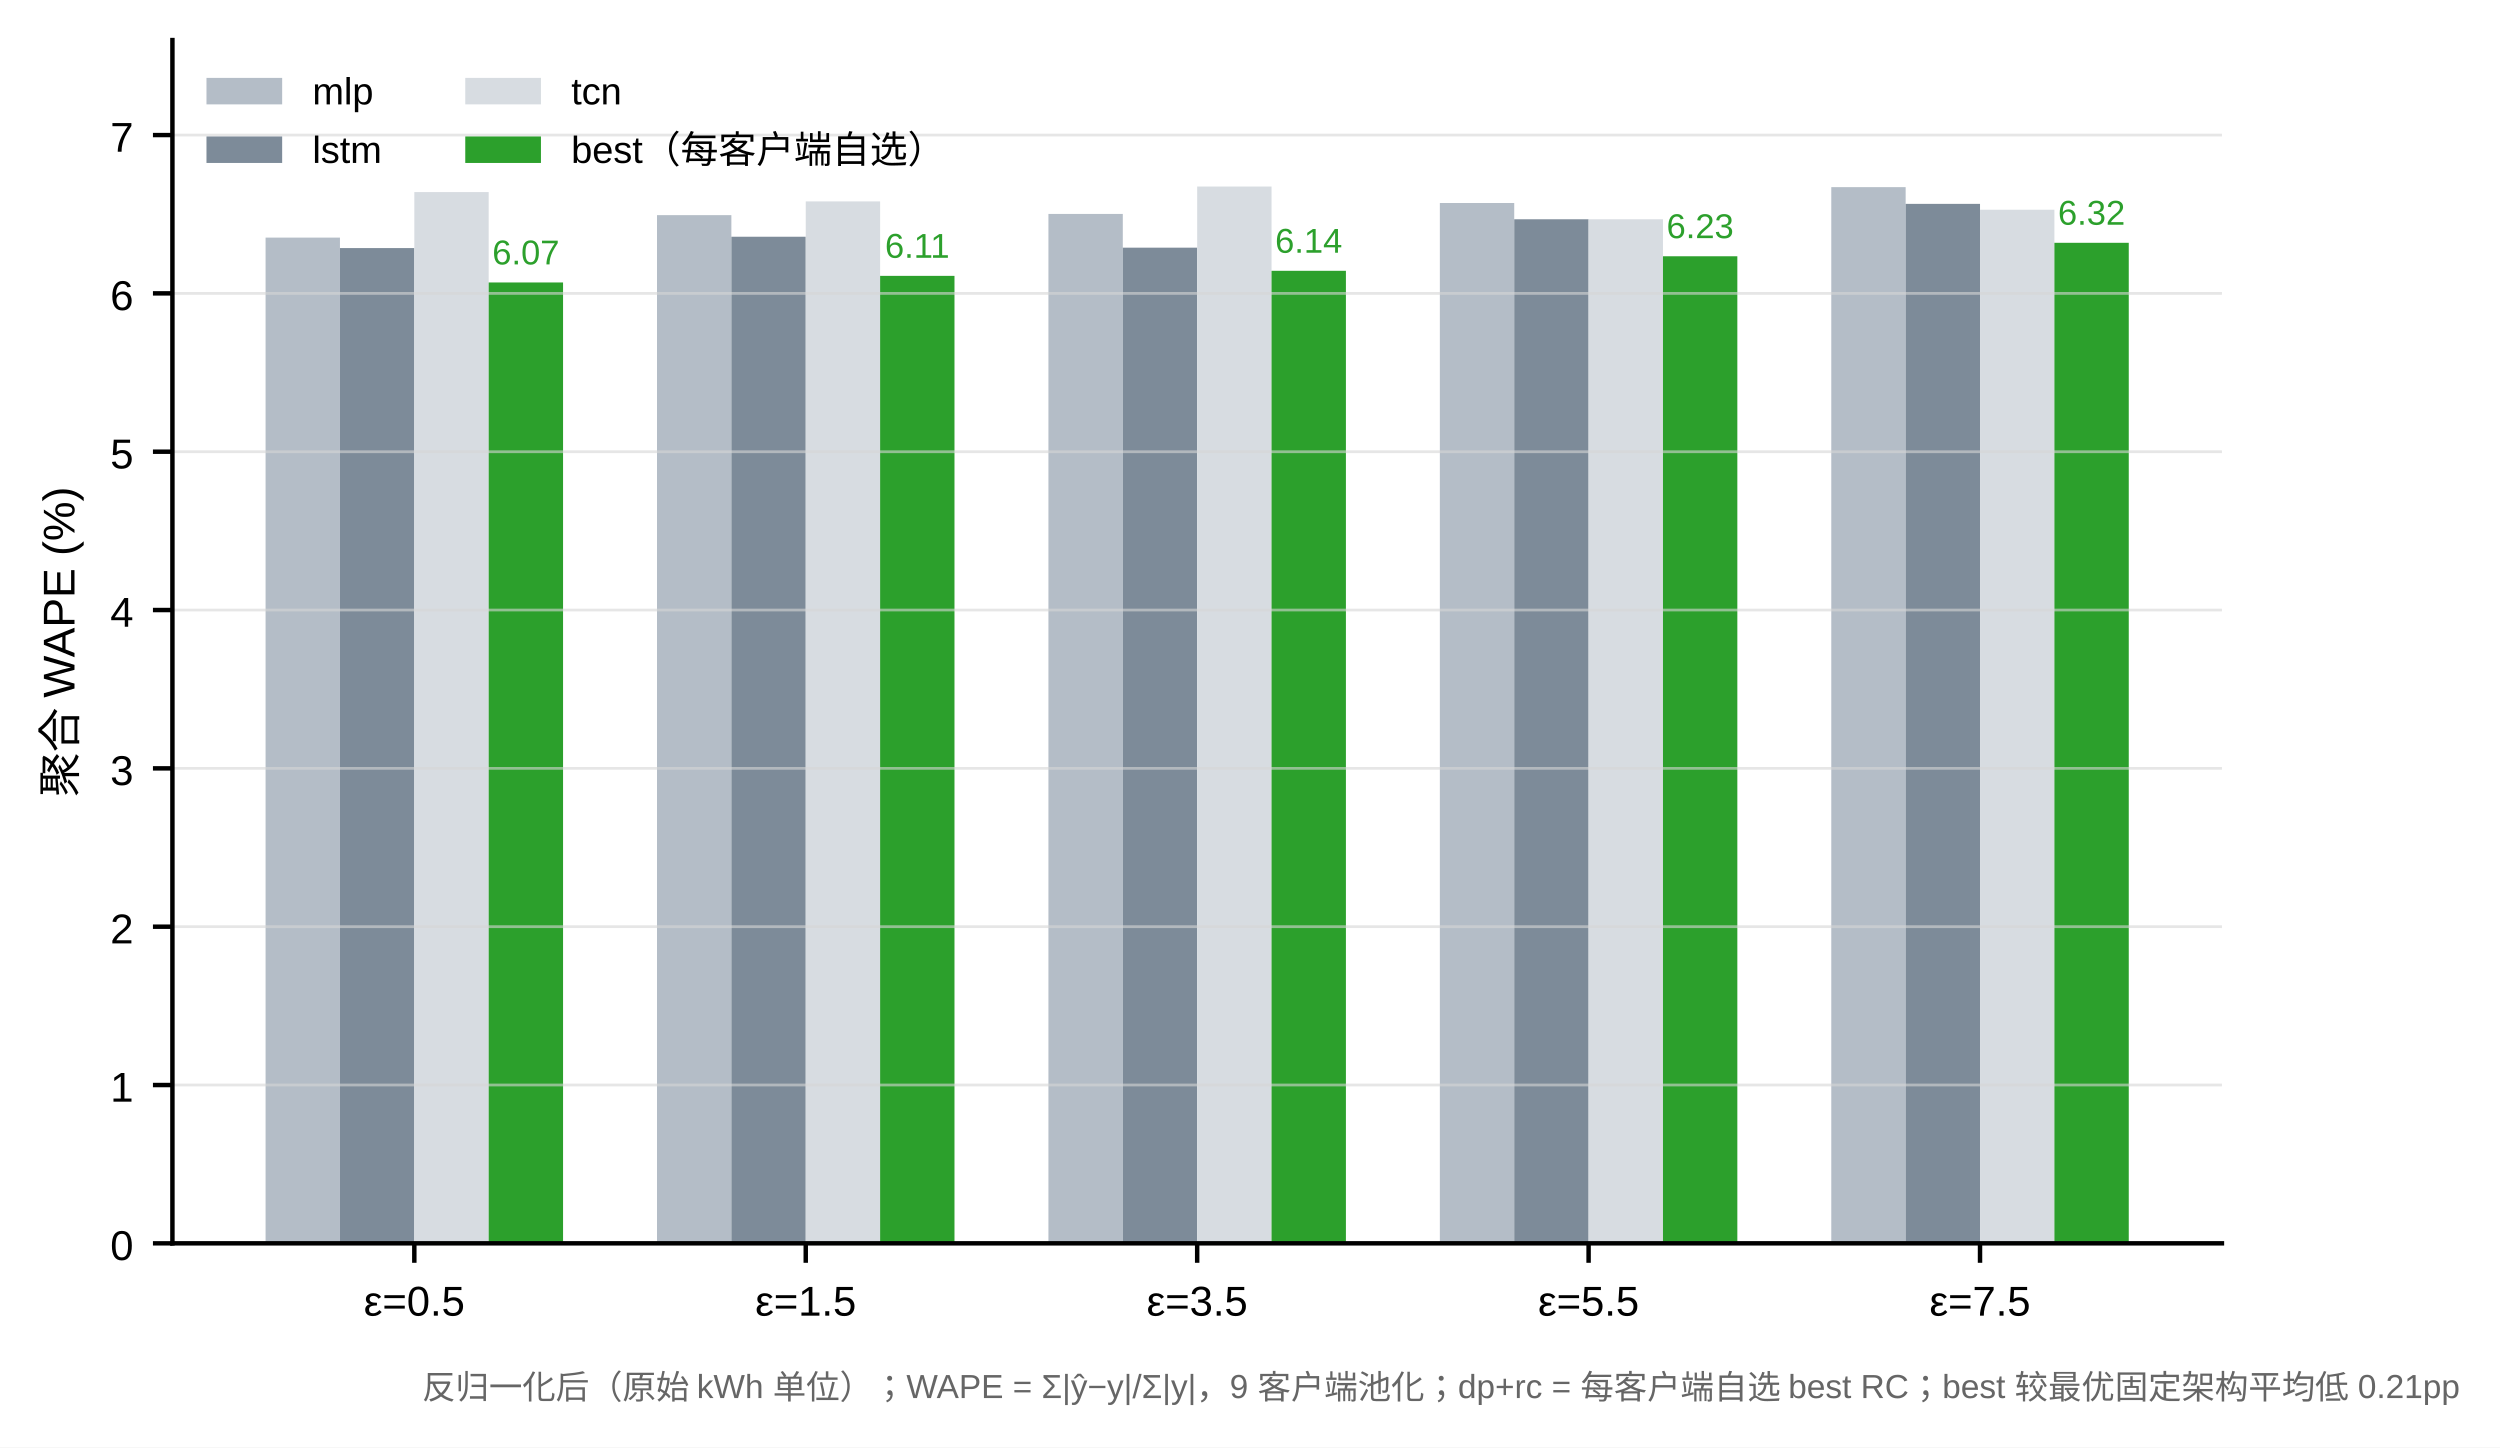
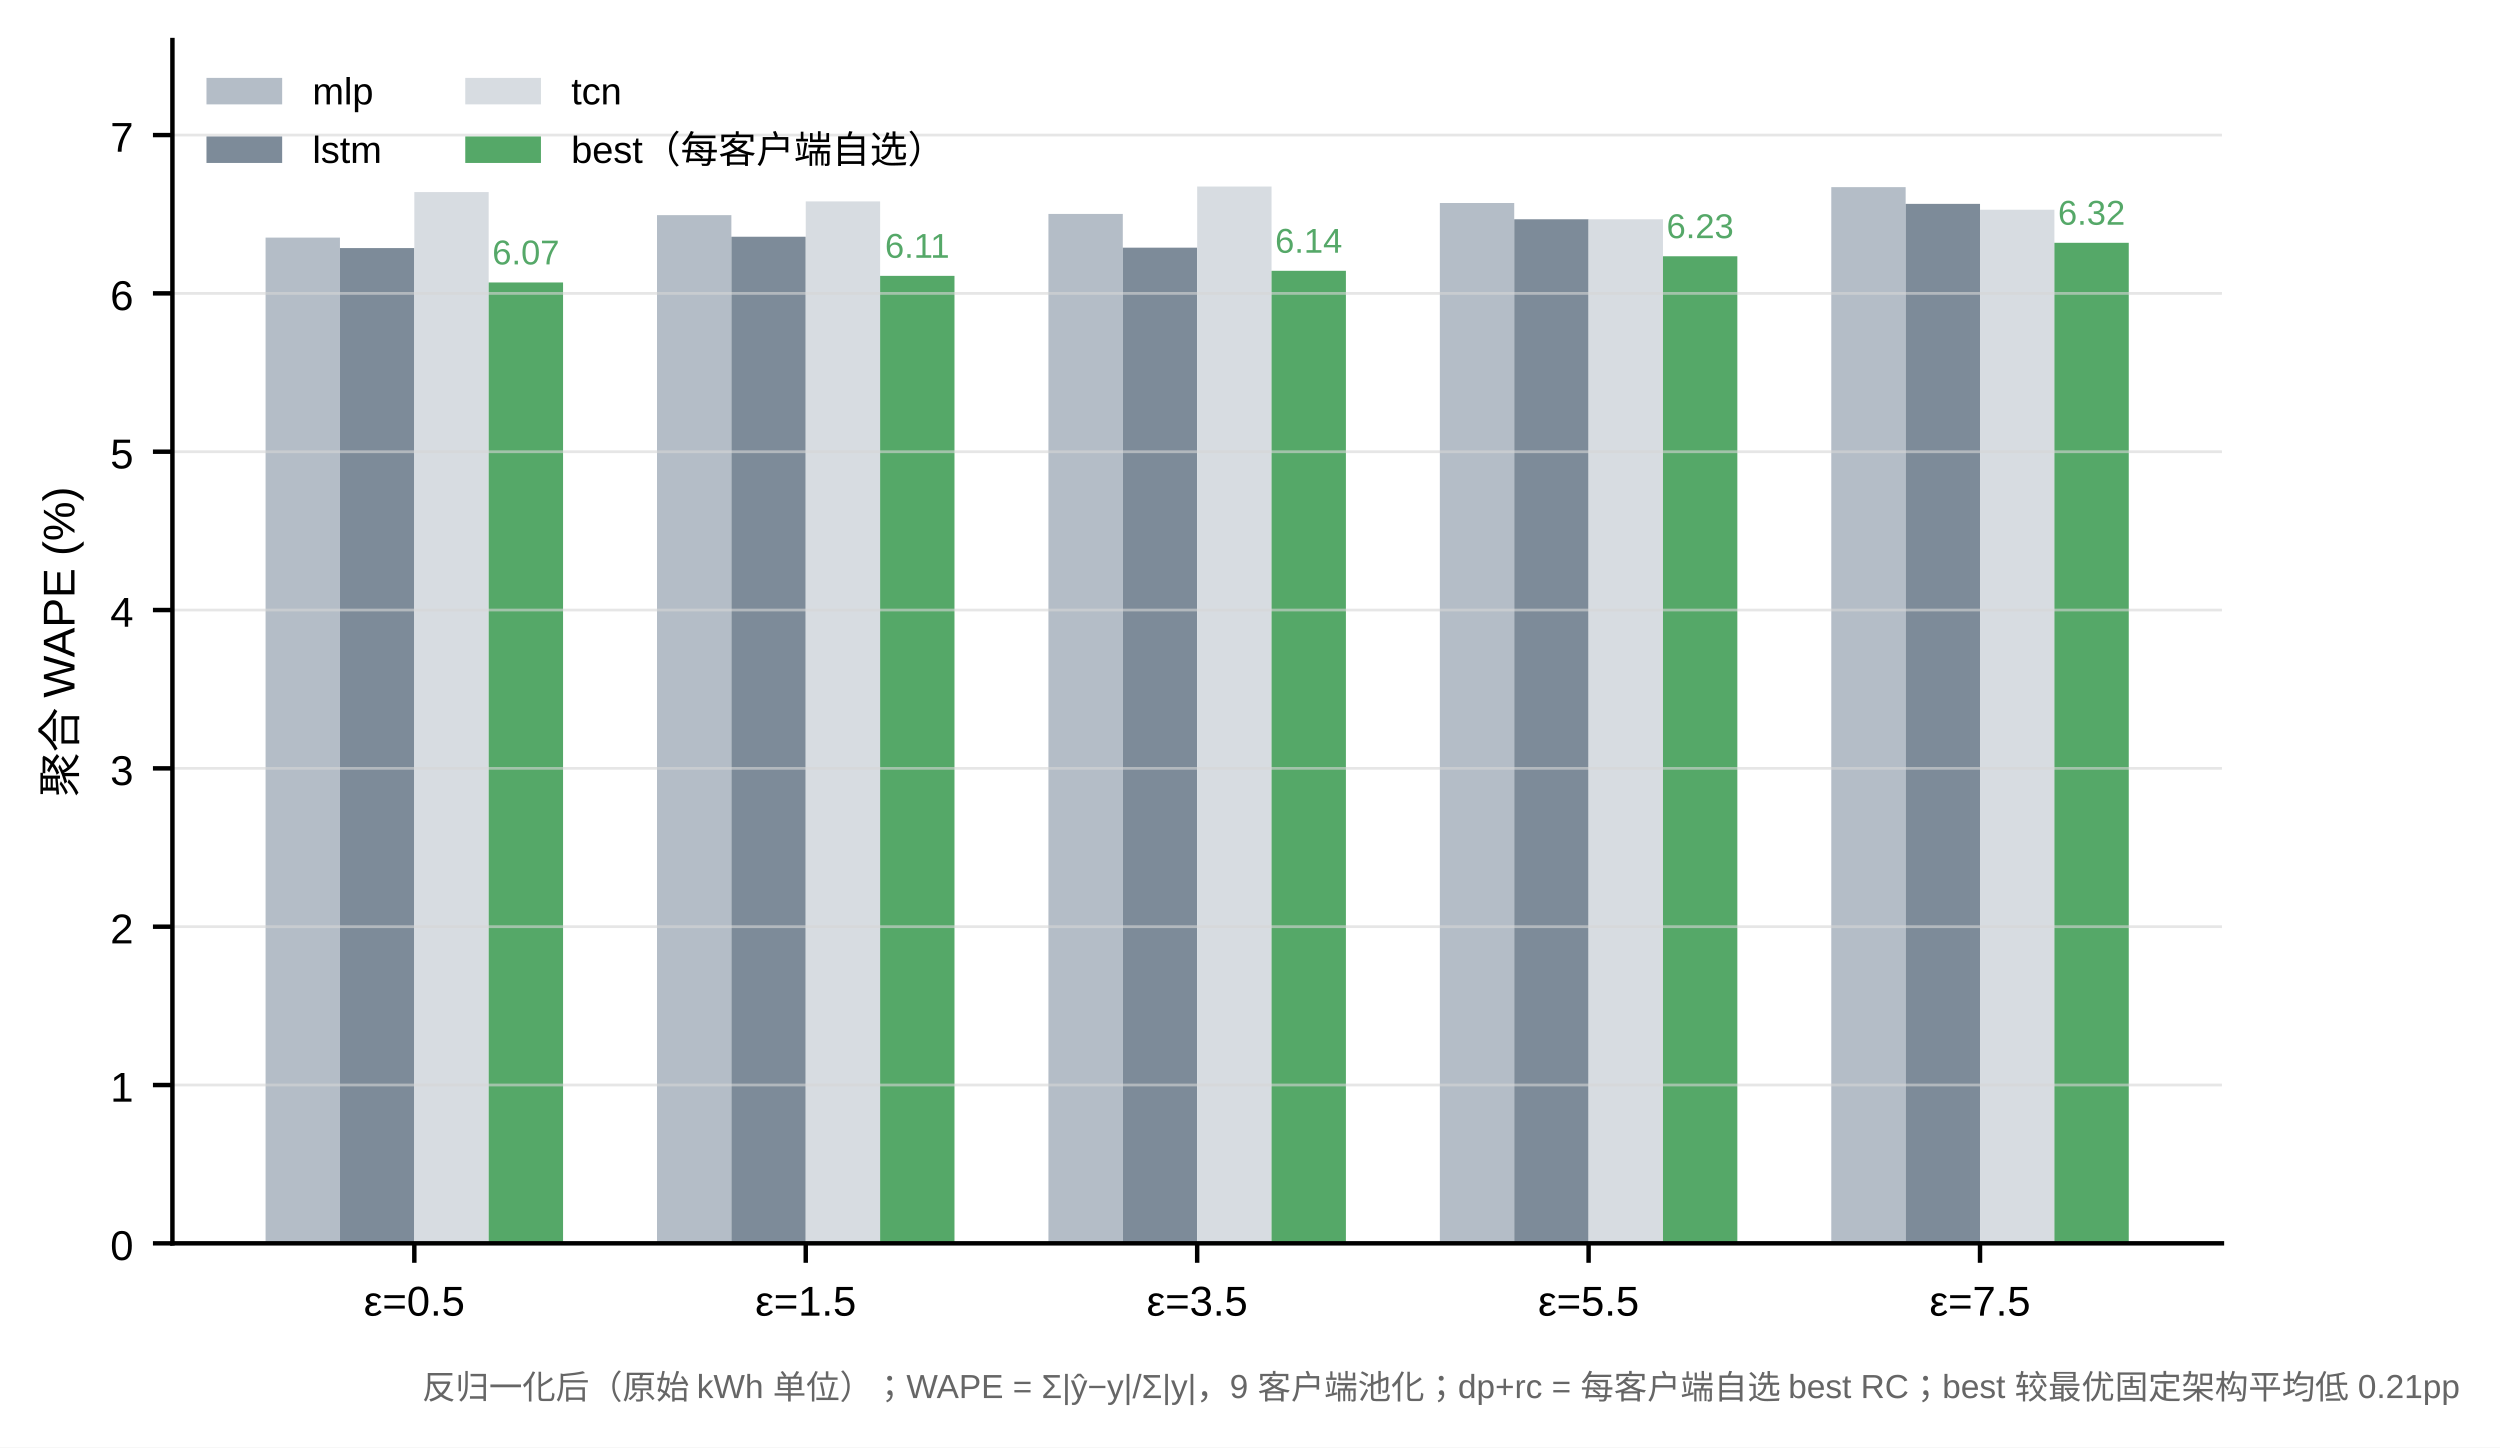
<svg xmlns="http://www.w3.org/2000/svg" xmlns:xlink="http://www.w3.org/1999/xlink" width="449.23pt" height="260.1pt" viewBox="0 0 449.23 260.1" version="1.1">
  <defs>
    <style type="text/css">*{stroke-linejoin: round; stroke-linecap: butt}</style>
  </defs>
  <g id="figure_1">
    <g id="patch_1">
      <path d="M 0 260.1  L 449.23 260.1  L 449.23 0  L 0 0  z " style="fill: #ffffff" />
    </g>
    <g id="axes_1">
      <g id="patch_2">
        <path d="M 30.982 223.416  L 399.262 223.416  L 399.262 7.2  L 30.982 7.2  z " style="fill: #ffffff" />
      </g>
      <g id="patch_3">
-         <path d="M 47.722 223.416  L 61.086 223.416  L 61.086 42.69  L 47.722 42.69  z " clip-path="url(#p33de5a9b92)" style="fill: #b4bdc7" />
+         <path d="M 47.722 223.416  L 61.086 223.416  L 61.086 42.69  L 47.722 42.69  z " clip-path="url(#p5b3ffd1404)" style="fill: #b4bdc7" />
      </g>
      <g id="patch_4">
-         <path d="M 118.058 223.416  L 131.422 223.416  L 131.422 38.653  L 118.058 38.653  z " clip-path="url(#p33de5a9b92)" style="fill: #b4bdc7" />
+         <path d="M 118.058 223.416  L 131.422 223.416  L 131.422 38.653  L 118.058 38.653  z " clip-path="url(#p5b3ffd1404)" style="fill: #b4bdc7" />
      </g>
      <g id="patch_5">
-         <path d="M 188.394 223.416  L 201.758 223.416  L 201.758 38.437  L 188.394 38.437  z " clip-path="url(#p33de5a9b92)" style="fill: #b4bdc7" />
+         <path d="M 188.394 223.416  L 201.758 223.416  L 201.758 38.437  L 188.394 38.437  z " clip-path="url(#p5b3ffd1404)" style="fill: #b4bdc7" />
      </g>
      <g id="patch_6">
-         <path d="M 258.73 223.416  L 272.094 223.416  L 272.094 36.473  L 258.73 36.473  z " clip-path="url(#p33de5a9b92)" style="fill: #b4bdc7" />
+         <path d="M 258.73 223.416  L 272.094 223.416  L 272.094 36.473  L 258.73 36.473  z " clip-path="url(#p5b3ffd1404)" style="fill: #b4bdc7" />
      </g>
      <g id="patch_7">
-         <path d="M 329.066 223.416  L 342.43 223.416  L 342.43 33.626  L 329.066 33.626  z " clip-path="url(#p33de5a9b92)" style="fill: #b4bdc7" />
+         <path d="M 329.066 223.416  L 342.43 223.416  L 342.43 33.626  L 329.066 33.626  z " clip-path="url(#p5b3ffd1404)" style="fill: #b4bdc7" />
      </g>
      <g id="patch_8">
-         <path d="M 61.086 223.416  L 74.45 223.416  L 74.45 44.58  L 61.086 44.58  z " clip-path="url(#p33de5a9b92)" style="fill: #7d8b99" />
+         <path d="M 61.086 223.416  L 74.45 223.416  L 74.45 44.58  L 61.086 44.58  z " clip-path="url(#p5b3ffd1404)" style="fill: #7d8b99" />
      </g>
      <g id="patch_9">
-         <path d="M 131.422 223.416  L 144.786 223.416  L 144.786 42.543  L 131.422 42.543  z " clip-path="url(#p33de5a9b92)" style="fill: #7d8b99" />
+         <path d="M 131.422 223.416  L 144.786 223.416  L 144.786 42.543  L 131.422 42.543  z " clip-path="url(#p5b3ffd1404)" style="fill: #7d8b99" />
      </g>
      <g id="patch_10">
-         <path d="M 201.758 223.416  L 215.122 223.416  L 215.122 44.508  L 201.758 44.508  z " clip-path="url(#p33de5a9b92)" style="fill: #7d8b99" />
+         <path d="M 201.758 223.416  L 215.122 223.416  L 215.122 44.508  L 201.758 44.508  z " clip-path="url(#p5b3ffd1404)" style="fill: #7d8b99" />
      </g>
      <g id="patch_11">
-         <path d="M 272.094 223.416  L 285.458 223.416  L 285.458 39.403  L 272.094 39.403  z " clip-path="url(#p33de5a9b92)" style="fill: #7d8b99" />
+         <path d="M 272.094 223.416  L 285.458 223.416  L 285.458 39.403  L 272.094 39.403  z " clip-path="url(#p5b3ffd1404)" style="fill: #7d8b99" />
      </g>
      <g id="patch_12">
-         <path d="M 342.43 223.416  L 355.794 223.416  L 355.794 36.632  L 342.43 36.632  z " clip-path="url(#p33de5a9b92)" style="fill: #7d8b99" />
+         <path d="M 342.43 223.416  L 355.794 223.416  L 355.794 36.632  L 342.43 36.632  z " clip-path="url(#p5b3ffd1404)" style="fill: #7d8b99" />
      </g>
      <g id="patch_13">
-         <path d="M 74.45 223.416  L 87.813 223.416  L 87.813 34.511  L 74.45 34.511  z " clip-path="url(#p33de5a9b92)" style="fill: #d7dce1" />
+         <path d="M 74.45 223.416  L 87.813 223.416  L 87.813 34.511  L 74.45 34.511  z " clip-path="url(#p5b3ffd1404)" style="fill: #d7dce1" />
      </g>
      <g id="patch_14">
-         <path d="M 144.786 223.416  L 158.15 223.416  L 158.15 36.194  L 144.786 36.194  z " clip-path="url(#p33de5a9b92)" style="fill: #d7dce1" />
+         <path d="M 144.786 223.416  L 158.15 223.416  L 158.15 36.194  L 144.786 36.194  z " clip-path="url(#p5b3ffd1404)" style="fill: #d7dce1" />
      </g>
      <g id="patch_15">
-         <path d="M 215.122 223.416  L 228.486 223.416  L 228.486 33.514  L 215.122 33.514  z " clip-path="url(#p33de5a9b92)" style="fill: #d7dce1" />
+         <path d="M 215.122 223.416  L 228.486 223.416  L 228.486 33.514  L 215.122 33.514  z " clip-path="url(#p5b3ffd1404)" style="fill: #d7dce1" />
      </g>
      <g id="patch_16">
-         <path d="M 285.458 223.416  L 298.822 223.416  L 298.822 39.402  L 285.458 39.402  z " clip-path="url(#p33de5a9b92)" style="fill: #d7dce1" />
+         <path d="M 285.458 223.416  L 298.822 223.416  L 298.822 39.402  L 285.458 39.402  z " clip-path="url(#p5b3ffd1404)" style="fill: #d7dce1" />
      </g>
      <g id="patch_17">
-         <path d="M 355.794 223.416  L 369.158 223.416  L 369.158 37.692  L 355.794 37.692  z " clip-path="url(#p33de5a9b92)" style="fill: #d7dce1" />
+         <path d="M 355.794 223.416  L 369.158 223.416  L 369.158 37.692  L 355.794 37.692  z " clip-path="url(#p5b3ffd1404)" style="fill: #d7dce1" />
      </g>
      <g id="patch_18">
-         <path d="M 87.813 223.416  L 101.177 223.416  L 101.177 50.758  L 87.813 50.758  z " clip-path="url(#p33de5a9b92)" style="fill: #2ca02c" />
+         <path d="M 87.813 223.416  L 101.177 223.416  L 101.177 50.758  L 87.813 50.758  z " clip-path="url(#p5b3ffd1404)" style="fill: #55a868" />
      </g>
      <g id="patch_19">
-         <path d="M 158.15 223.416  L 171.513 223.416  L 171.513 49.567  L 158.15 49.567  z " clip-path="url(#p33de5a9b92)" style="fill: #2ca02c" />
+         <path d="M 158.15 223.416  L 171.513 223.416  L 171.513 49.567  L 158.15 49.567  z " clip-path="url(#p5b3ffd1404)" style="fill: #55a868" />
      </g>
      <g id="patch_20">
-         <path d="M 228.486 223.416  L 241.85 223.416  L 241.85 48.666  L 228.486 48.666  z " clip-path="url(#p33de5a9b92)" style="fill: #2ca02c" />
+         <path d="M 228.486 223.416  L 241.85 223.416  L 241.85 48.666  L 228.486 48.666  z " clip-path="url(#p5b3ffd1404)" style="fill: #55a868" />
      </g>
      <g id="patch_21">
-         <path d="M 298.822 223.416  L 312.186 223.416  L 312.186 46.043  L 298.822 46.043  z " clip-path="url(#p33de5a9b92)" style="fill: #2ca02c" />
+         <path d="M 298.822 223.416  L 312.186 223.416  L 312.186 46.043  L 298.822 46.043  z " clip-path="url(#p5b3ffd1404)" style="fill: #55a868" />
      </g>
      <g id="patch_22">
-         <path d="M 369.158 223.416  L 382.522 223.416  L 382.522 43.627  L 369.158 43.627  z " clip-path="url(#p33de5a9b92)" style="fill: #2ca02c" />
+         <path d="M 369.158 223.416  L 382.522 223.416  L 382.522 43.627  L 369.158 43.627  z " clip-path="url(#p5b3ffd1404)" style="fill: #55a868" />
      </g>
      <g id="matplotlib.axis_1">
        <g id="xtick_1">
          <g id="line2d_1">
            <defs>
-               <path id="m333f328cc7" d="M 0 0  L 0 3.5  " style="stroke: #000000; stroke-width: 0.8" />
+               <path id="m169559fe90" d="M 0 0  L 0 3.5  " style="stroke: #000000; stroke-width: 0.8" />
            </defs>
            <g>
-               <use xlink:href="#m333f328cc7" x="74.45" y="223.416" style="stroke: #000000; stroke-width: 0.8" />
+               <use xlink:href="#m169559fe90" x="74.45" y="223.416" style="stroke: #000000; stroke-width: 0.8" />
            </g>
          </g>
          <g id="text_1">
            <text style="font-size: 7.5px; font-family: 'Microsoft YaHei', 'Arial', 'SimHei', 'DejaVu Sans', sans-serif; text-anchor: middle" x="74.45" y="236.411" transform="rotate(-0 74.44953 236.4113)">ε=0.5</text>
          </g>
        </g>
        <g id="xtick_2">
          <g id="line2d_2">
            <g>
-               <use xlink:href="#m333f328cc7" x="144.786" y="223.416" style="stroke: #000000; stroke-width: 0.8" />
+               <use xlink:href="#m169559fe90" x="144.786" y="223.416" style="stroke: #000000; stroke-width: 0.8" />
            </g>
          </g>
          <g id="text_2">
            <text style="font-size: 7.5px; font-family: 'Microsoft YaHei', 'Arial', 'SimHei', 'DejaVu Sans', sans-serif; text-anchor: middle" x="144.786" y="236.411" transform="rotate(-0 144.7857 236.4113)">ε=1.5</text>
          </g>
        </g>
        <g id="xtick_3">
          <g id="line2d_3">
            <g>
-               <use xlink:href="#m333f328cc7" x="215.122" y="223.416" style="stroke: #000000; stroke-width: 0.8" />
+               <use xlink:href="#m169559fe90" x="215.122" y="223.416" style="stroke: #000000; stroke-width: 0.8" />
            </g>
          </g>
          <g id="text_3">
            <text style="font-size: 7.5px; font-family: 'Microsoft YaHei', 'Arial', 'SimHei', 'DejaVu Sans', sans-serif; text-anchor: middle" x="215.122" y="236.411" transform="rotate(-0 215.1218 236.4113)">ε=3.5</text>
          </g>
        </g>
        <g id="xtick_4">
          <g id="line2d_4">
            <g>
-               <use xlink:href="#m333f328cc7" x="285.458" y="223.416" style="stroke: #000000; stroke-width: 0.8" />
+               <use xlink:href="#m169559fe90" x="285.458" y="223.416" style="stroke: #000000; stroke-width: 0.8" />
            </g>
          </g>
          <g id="text_4">
            <text style="font-size: 7.5px; font-family: 'Microsoft YaHei', 'Arial', 'SimHei', 'DejaVu Sans', sans-serif; text-anchor: middle" x="285.458" y="236.411" transform="rotate(-0 285.4579 236.4113)">ε=5.5</text>
          </g>
        </g>
        <g id="xtick_5">
          <g id="line2d_5">
            <g>
-               <use xlink:href="#m333f328cc7" x="355.794" y="223.416" style="stroke: #000000; stroke-width: 0.8" />
+               <use xlink:href="#m169559fe90" x="355.794" y="223.416" style="stroke: #000000; stroke-width: 0.8" />
            </g>
          </g>
          <g id="text_5">
            <text style="font-size: 7.5px; font-family: 'Microsoft YaHei', 'Arial', 'SimHei', 'DejaVu Sans', sans-serif; text-anchor: middle" x="355.794" y="236.411" transform="rotate(-0 355.7941 236.4113)">ε=7.5</text>
          </g>
        </g>
      </g>
      <g id="matplotlib.axis_2">
        <g id="ytick_1">
          <g id="line2d_6">
-             <path d="M 30.982 223.416  L 399.262 223.416  " clip-path="url(#p33de5a9b92)" style="fill: none; stroke: #d6d6d6; stroke-opacity: 0.6; stroke-width: 0.5; stroke-linecap: square" />
+             <path d="M 30.982 223.416  L 399.262 223.416  " clip-path="url(#p5b3ffd1404)" style="fill: none; stroke: #d6d6d6; stroke-opacity: 0.6; stroke-width: 0.5; stroke-linecap: square" />
          </g>
          <g id="line2d_7">
            <defs>
-               <path id="mc7337ab8d0" d="M 0 0  L -3.5 0  " style="stroke: #000000; stroke-width: 0.8" />
+               <path id="m1daf8b3216" d="M 0 0  L -3.5 0  " style="stroke: #000000; stroke-width: 0.8" />
            </defs>
            <g>
-               <use xlink:href="#mc7337ab8d0" x="30.982" y="223.416" style="stroke: #000000; stroke-width: 0.8" />
+               <use xlink:href="#m1daf8b3216" x="30.982" y="223.416" style="stroke: #000000; stroke-width: 0.8" />
            </g>
          </g>
          <g id="text_6">
            <text style="font-size: 7.5px; font-family: 'Microsoft YaHei', 'Arial', 'SimHei', 'DejaVu Sans', sans-serif; text-anchor: end" x="23.982" y="226.414" transform="rotate(-0 23.9818 226.4137)">0</text>
          </g>
        </g>
        <g id="ytick_2">
          <g id="line2d_8">
-             <path d="M 30.982 194.967  L 399.262 194.967  " clip-path="url(#p33de5a9b92)" style="fill: none; stroke: #d6d6d6; stroke-opacity: 0.6; stroke-width: 0.5; stroke-linecap: square" />
+             <path d="M 30.982 194.967  L 399.262 194.967  " clip-path="url(#p5b3ffd1404)" style="fill: none; stroke: #d6d6d6; stroke-opacity: 0.6; stroke-width: 0.5; stroke-linecap: square" />
          </g>
          <g id="line2d_9">
            <g>
-               <use xlink:href="#mc7337ab8d0" x="30.982" y="194.967" style="stroke: #000000; stroke-width: 0.8" />
+               <use xlink:href="#m1daf8b3216" x="30.982" y="194.967" style="stroke: #000000; stroke-width: 0.8" />
            </g>
          </g>
          <g id="text_7">
            <text style="font-size: 7.5px; font-family: 'Microsoft YaHei', 'Arial', 'SimHei', 'DejaVu Sans', sans-serif; text-anchor: end" x="23.982" y="197.964" transform="rotate(-0 23.9818 197.9642)">1</text>
          </g>
        </g>
        <g id="ytick_3">
          <g id="line2d_10">
-             <path d="M 30.982 166.517  L 399.262 166.517  " clip-path="url(#p33de5a9b92)" style="fill: none; stroke: #d6d6d6; stroke-opacity: 0.6; stroke-width: 0.5; stroke-linecap: square" />
+             <path d="M 30.982 166.517  L 399.262 166.517  " clip-path="url(#p5b3ffd1404)" style="fill: none; stroke: #d6d6d6; stroke-opacity: 0.6; stroke-width: 0.5; stroke-linecap: square" />
          </g>
          <g id="line2d_11">
            <g>
-               <use xlink:href="#mc7337ab8d0" x="30.982" y="166.517" style="stroke: #000000; stroke-width: 0.8" />
+               <use xlink:href="#m1daf8b3216" x="30.982" y="166.517" style="stroke: #000000; stroke-width: 0.8" />
            </g>
          </g>
          <g id="text_8">
            <text style="font-size: 7.5px; font-family: 'Microsoft YaHei', 'Arial', 'SimHei', 'DejaVu Sans', sans-serif; text-anchor: end" x="23.982" y="169.515" transform="rotate(-0 23.9818 169.5147)">2</text>
          </g>
        </g>
        <g id="ytick_4">
          <g id="line2d_12">
-             <path d="M 30.982 138.068  L 399.262 138.068  " clip-path="url(#p33de5a9b92)" style="fill: none; stroke: #d6d6d6; stroke-opacity: 0.6; stroke-width: 0.5; stroke-linecap: square" />
+             <path d="M 30.982 138.068  L 399.262 138.068  " clip-path="url(#p5b3ffd1404)" style="fill: none; stroke: #d6d6d6; stroke-opacity: 0.6; stroke-width: 0.5; stroke-linecap: square" />
          </g>
          <g id="line2d_13">
            <g>
-               <use xlink:href="#mc7337ab8d0" x="30.982" y="138.068" style="stroke: #000000; stroke-width: 0.8" />
+               <use xlink:href="#m1daf8b3216" x="30.982" y="138.068" style="stroke: #000000; stroke-width: 0.8" />
            </g>
          </g>
          <g id="text_9">
            <text style="font-size: 7.5px; font-family: 'Microsoft YaHei', 'Arial', 'SimHei', 'DejaVu Sans', sans-serif; text-anchor: end" x="23.982" y="141.065" transform="rotate(-0 23.9818 141.0652)">3</text>
          </g>
        </g>
        <g id="ytick_5">
          <g id="line2d_14">
-             <path d="M 30.982 109.618  L 399.262 109.618  " clip-path="url(#p33de5a9b92)" style="fill: none; stroke: #d6d6d6; stroke-opacity: 0.6; stroke-width: 0.5; stroke-linecap: square" />
+             <path d="M 30.982 109.618  L 399.262 109.618  " clip-path="url(#p5b3ffd1404)" style="fill: none; stroke: #d6d6d6; stroke-opacity: 0.6; stroke-width: 0.5; stroke-linecap: square" />
          </g>
          <g id="line2d_15">
            <g>
-               <use xlink:href="#mc7337ab8d0" x="30.982" y="109.618" style="stroke: #000000; stroke-width: 0.8" />
+               <use xlink:href="#m1daf8b3216" x="30.982" y="109.618" style="stroke: #000000; stroke-width: 0.8" />
            </g>
          </g>
          <g id="text_10">
            <text style="font-size: 7.5px; font-family: 'Microsoft YaHei', 'Arial', 'SimHei', 'DejaVu Sans', sans-serif; text-anchor: end" x="23.982" y="112.616" transform="rotate(-0 23.9818 112.6158)">4</text>
          </g>
        </g>
        <g id="ytick_6">
          <g id="line2d_16">
-             <path d="M 30.982 81.169  L 399.262 81.169  " clip-path="url(#p33de5a9b92)" style="fill: none; stroke: #d6d6d6; stroke-opacity: 0.6; stroke-width: 0.5; stroke-linecap: square" />
+             <path d="M 30.982 81.169  L 399.262 81.169  " clip-path="url(#p5b3ffd1404)" style="fill: none; stroke: #d6d6d6; stroke-opacity: 0.6; stroke-width: 0.5; stroke-linecap: square" />
          </g>
          <g id="line2d_17">
            <g>
-               <use xlink:href="#mc7337ab8d0" x="30.982" y="81.169" style="stroke: #000000; stroke-width: 0.8" />
+               <use xlink:href="#m1daf8b3216" x="30.982" y="81.169" style="stroke: #000000; stroke-width: 0.8" />
            </g>
          </g>
          <g id="text_11">
            <text style="font-size: 7.5px; font-family: 'Microsoft YaHei', 'Arial', 'SimHei', 'DejaVu Sans', sans-serif; text-anchor: end" x="23.982" y="84.166" transform="rotate(-0 23.9818 84.16629)">5</text>
          </g>
        </g>
        <g id="ytick_7">
          <g id="line2d_18">
-             <path d="M 30.982 52.719  L 399.262 52.719  " clip-path="url(#p33de5a9b92)" style="fill: none; stroke: #d6d6d6; stroke-opacity: 0.6; stroke-width: 0.5; stroke-linecap: square" />
+             <path d="M 30.982 52.719  L 399.262 52.719  " clip-path="url(#p5b3ffd1404)" style="fill: none; stroke: #d6d6d6; stroke-opacity: 0.6; stroke-width: 0.5; stroke-linecap: square" />
          </g>
          <g id="line2d_19">
            <g>
-               <use xlink:href="#mc7337ab8d0" x="30.982" y="52.719" style="stroke: #000000; stroke-width: 0.8" />
+               <use xlink:href="#m1daf8b3216" x="30.982" y="52.719" style="stroke: #000000; stroke-width: 0.8" />
            </g>
          </g>
          <g id="text_12">
            <text style="font-size: 7.5px; font-family: 'Microsoft YaHei', 'Arial', 'SimHei', 'DejaVu Sans', sans-serif; text-anchor: end" x="23.982" y="55.717" transform="rotate(-0 23.9818 55.71681)">6</text>
          </g>
        </g>
        <g id="ytick_8">
          <g id="line2d_20">
-             <path d="M 30.982 24.27  L 399.262 24.27  " clip-path="url(#p33de5a9b92)" style="fill: none; stroke: #d6d6d6; stroke-opacity: 0.6; stroke-width: 0.5; stroke-linecap: square" />
+             <path d="M 30.982 24.27  L 399.262 24.27  " clip-path="url(#p5b3ffd1404)" style="fill: none; stroke: #d6d6d6; stroke-opacity: 0.6; stroke-width: 0.5; stroke-linecap: square" />
          </g>
          <g id="line2d_21">
            <g>
-               <use xlink:href="#mc7337ab8d0" x="30.982" y="24.27" style="stroke: #000000; stroke-width: 0.8" />
+               <use xlink:href="#m1daf8b3216" x="30.982" y="24.27" style="stroke: #000000; stroke-width: 0.8" />
            </g>
          </g>
          <g id="text_13">
            <text style="font-size: 7.5px; font-family: 'Microsoft YaHei', 'Arial', 'SimHei', 'DejaVu Sans', sans-serif; text-anchor: end" x="23.982" y="27.267" transform="rotate(-0 23.9818 27.26734)">7</text>
          </g>
        </g>
        <g id="text_14">
          <text style="font-size: 8px; font-family: 'Microsoft YaHei', 'Arial', 'SimHei', 'DejaVu Sans', sans-serif; text-anchor: middle" x="13.595" y="115.308" transform="rotate(-90 13.595 115.308)">聚合 WAPE (%)</text>
        </g>
      </g>
      <g id="patch_23">
        <path d="M 30.982 223.416  L 30.982 7.2  " style="fill: none; stroke: #000000; stroke-width: 0.8; stroke-linejoin: miter; stroke-linecap: square" />
      </g>
      <g id="patch_24">
        <path d="M 30.982 223.416  L 399.262 223.416  " style="fill: none; stroke: #000000; stroke-width: 0.8; stroke-linejoin: miter; stroke-linecap: square" />
      </g>
      <g id="text_15">
-         <text style="font-size: 6.2px; font-family: 'Microsoft YaHei', 'Arial', 'SimHei', 'DejaVu Sans', sans-serif; text-anchor: middle; fill: #2ca02c" x="94.495" y="47.51" transform="rotate(-0 94.49533 47.5099)">6.07</text>
+         <text style="font-size: 6.2px; font-family: 'Microsoft YaHei', 'Arial', 'SimHei', 'DejaVu Sans', sans-serif; text-anchor: middle; fill: #55a868" x="94.495" y="47.51" transform="rotate(-0 94.49533 47.5099)">6.07</text>
      </g>
      <g id="text_16">
-         <text style="font-size: 6.2px; font-family: 'Microsoft YaHei', 'Arial', 'SimHei', 'DejaVu Sans', sans-serif; text-anchor: middle; fill: #2ca02c" x="164.831" y="46.319" transform="rotate(-0 164.8315 46.31856)">6.11</text>
+         <text style="font-size: 6.2px; font-family: 'Microsoft YaHei', 'Arial', 'SimHei', 'DejaVu Sans', sans-serif; text-anchor: middle; fill: #55a868" x="164.831" y="46.319" transform="rotate(-0 164.8315 46.31856)">6.11</text>
      </g>
      <g id="text_17">
-         <text style="font-size: 6.2px; font-family: 'Microsoft YaHei', 'Arial', 'SimHei', 'DejaVu Sans', sans-serif; text-anchor: middle; fill: #2ca02c" x="235.168" y="45.418" transform="rotate(-0 235.1676 45.41786)">6.14</text>
+         <text style="font-size: 6.2px; font-family: 'Microsoft YaHei', 'Arial', 'SimHei', 'DejaVu Sans', sans-serif; text-anchor: middle; fill: #55a868" x="235.168" y="45.418" transform="rotate(-0 235.1676 45.41786)">6.14</text>
      </g>
      <g id="text_18">
-         <text style="font-size: 6.2px; font-family: 'Microsoft YaHei', 'Arial', 'SimHei', 'DejaVu Sans', sans-serif; text-anchor: middle; fill: #2ca02c" x="305.504" y="42.794" transform="rotate(-0 305.5037 42.79444)">6.23</text>
+         <text style="font-size: 6.2px; font-family: 'Microsoft YaHei', 'Arial', 'SimHei', 'DejaVu Sans', sans-serif; text-anchor: middle; fill: #55a868" x="305.504" y="42.794" transform="rotate(-0 305.5037 42.79444)">6.23</text>
      </g>
      <g id="text_19">
-         <text style="font-size: 6.2px; font-family: 'Microsoft YaHei', 'Arial', 'SimHei', 'DejaVu Sans', sans-serif; text-anchor: middle; fill: #2ca02c" x="375.84" y="40.379" transform="rotate(-0 375.8399 40.37912)">6.32</text>
+         <text style="font-size: 6.2px; font-family: 'Microsoft YaHei', 'Arial', 'SimHei', 'DejaVu Sans', sans-serif; text-anchor: middle; fill: #55a868" x="375.84" y="40.379" transform="rotate(-0 375.8399 40.37912)">6.32</text>
      </g>
      <g id="legend_1">
        <g id="patch_25">
          <path d="M 37.102 18.756  L 50.702 18.756  L 50.702 13.996  L 37.102 13.996  z " style="fill: #b4bdc7" />
        </g>
        <g id="text_20">
          <text style="font-size: 6.8px; font-family: 'Microsoft YaHei', 'Arial', 'SimHei', 'DejaVu Sans', sans-serif; text-anchor: start" x="56.142" y="18.756" transform="rotate(-0 56.1418 18.75575)">mlp</text>
        </g>
        <g id="patch_26">
          <path d="M 37.102 29.282  L 50.702 29.282  L 50.702 24.522  L 37.102 24.522  z " style="fill: #7d8b99" />
        </g>
        <g id="text_21">
          <text style="font-size: 6.8px; font-family: 'Microsoft YaHei', 'Arial', 'SimHei', 'DejaVu Sans', sans-serif; text-anchor: start" x="56.142" y="29.282" transform="rotate(-0 56.1418 29.28194)">lstm</text>
        </g>
        <g id="patch_27">
          <path d="M 83.604 18.756  L 97.204 18.756  L 97.204 13.996  L 83.604 13.996  z " style="fill: #d7dce1" />
        </g>
        <g id="text_22">
          <text style="font-size: 6.8px; font-family: 'Microsoft YaHei', 'Arial', 'SimHei', 'DejaVu Sans', sans-serif; text-anchor: start" x="102.644" y="18.756" transform="rotate(-0 102.6442 18.75575)">tcn</text>
        </g>
        <g id="patch_28">
-           <path d="M 83.604 29.282  L 97.204 29.282  L 97.204 24.522  L 83.604 24.522  z " style="fill: #2ca02c" />
+           <path d="M 83.604 29.282  L 97.204 29.282  L 97.204 24.522  L 83.604 24.522  z " style="fill: #55a868" />
        </g>
        <g id="text_23">
          <text style="font-size: 6.8px; font-family: 'Microsoft YaHei', 'Arial', 'SimHei', 'DejaVu Sans', sans-serif; text-anchor: start" x="102.644" y="29.282" transform="rotate(-0 102.6442 29.28194)">best（每客户端自选）</text>
        </g>
      </g>
    </g>
    <g id="text_24">
      <text style="font-size: 6px; font-family: 'Microsoft YaHei', 'Arial', 'SimHei', 'DejaVu Sans', sans-serif; text-anchor: end; fill: #666666" x="442.03" y="251.374" transform="rotate(-0 442.0298 251.3738)">反归一化后（原始 kWh 单位）；WAPE = Σ|ŷ−y|/Σ|y|，9 客户端池化；dp+rc = 每客户端自选 best RC；best 较最优固定架构平均低 0.21pp</text>
    </g>
  </g>
  <defs>
-     <clipPath id="p33de5a9b92">
+     <clipPath id="p5b3ffd1404">
      <rect x="30.982" y="7.2" width="368.28" height="216.216" />
    </clipPath>
  </defs>
</svg>
